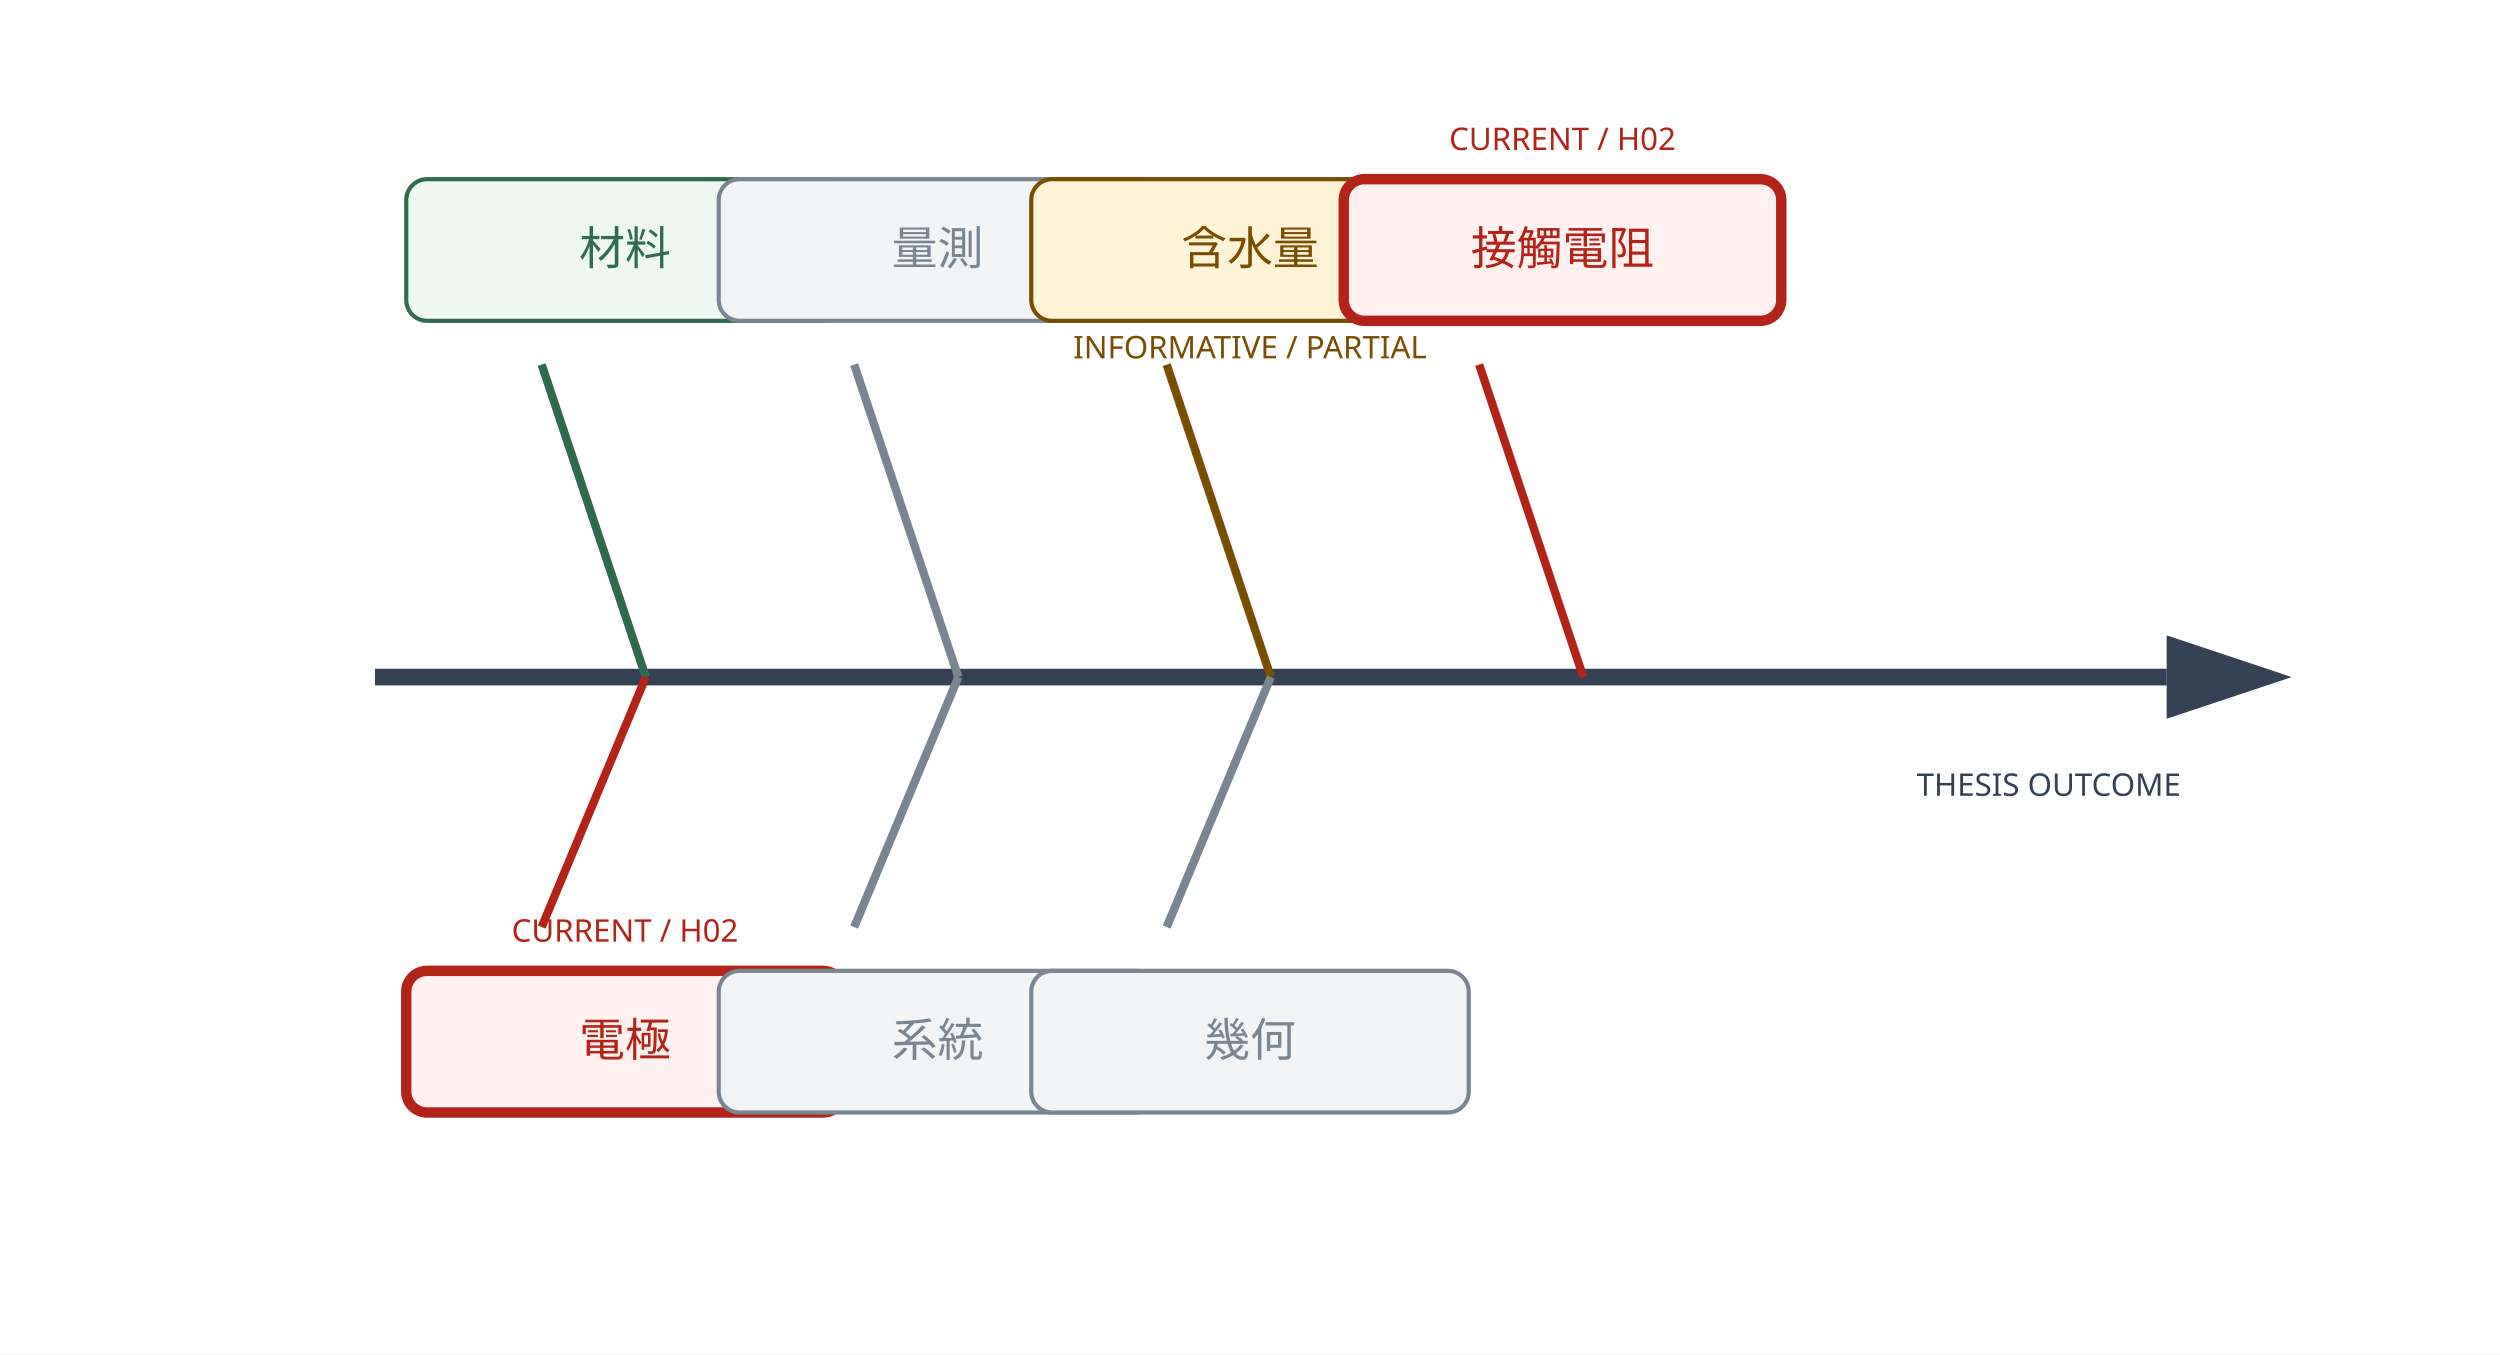
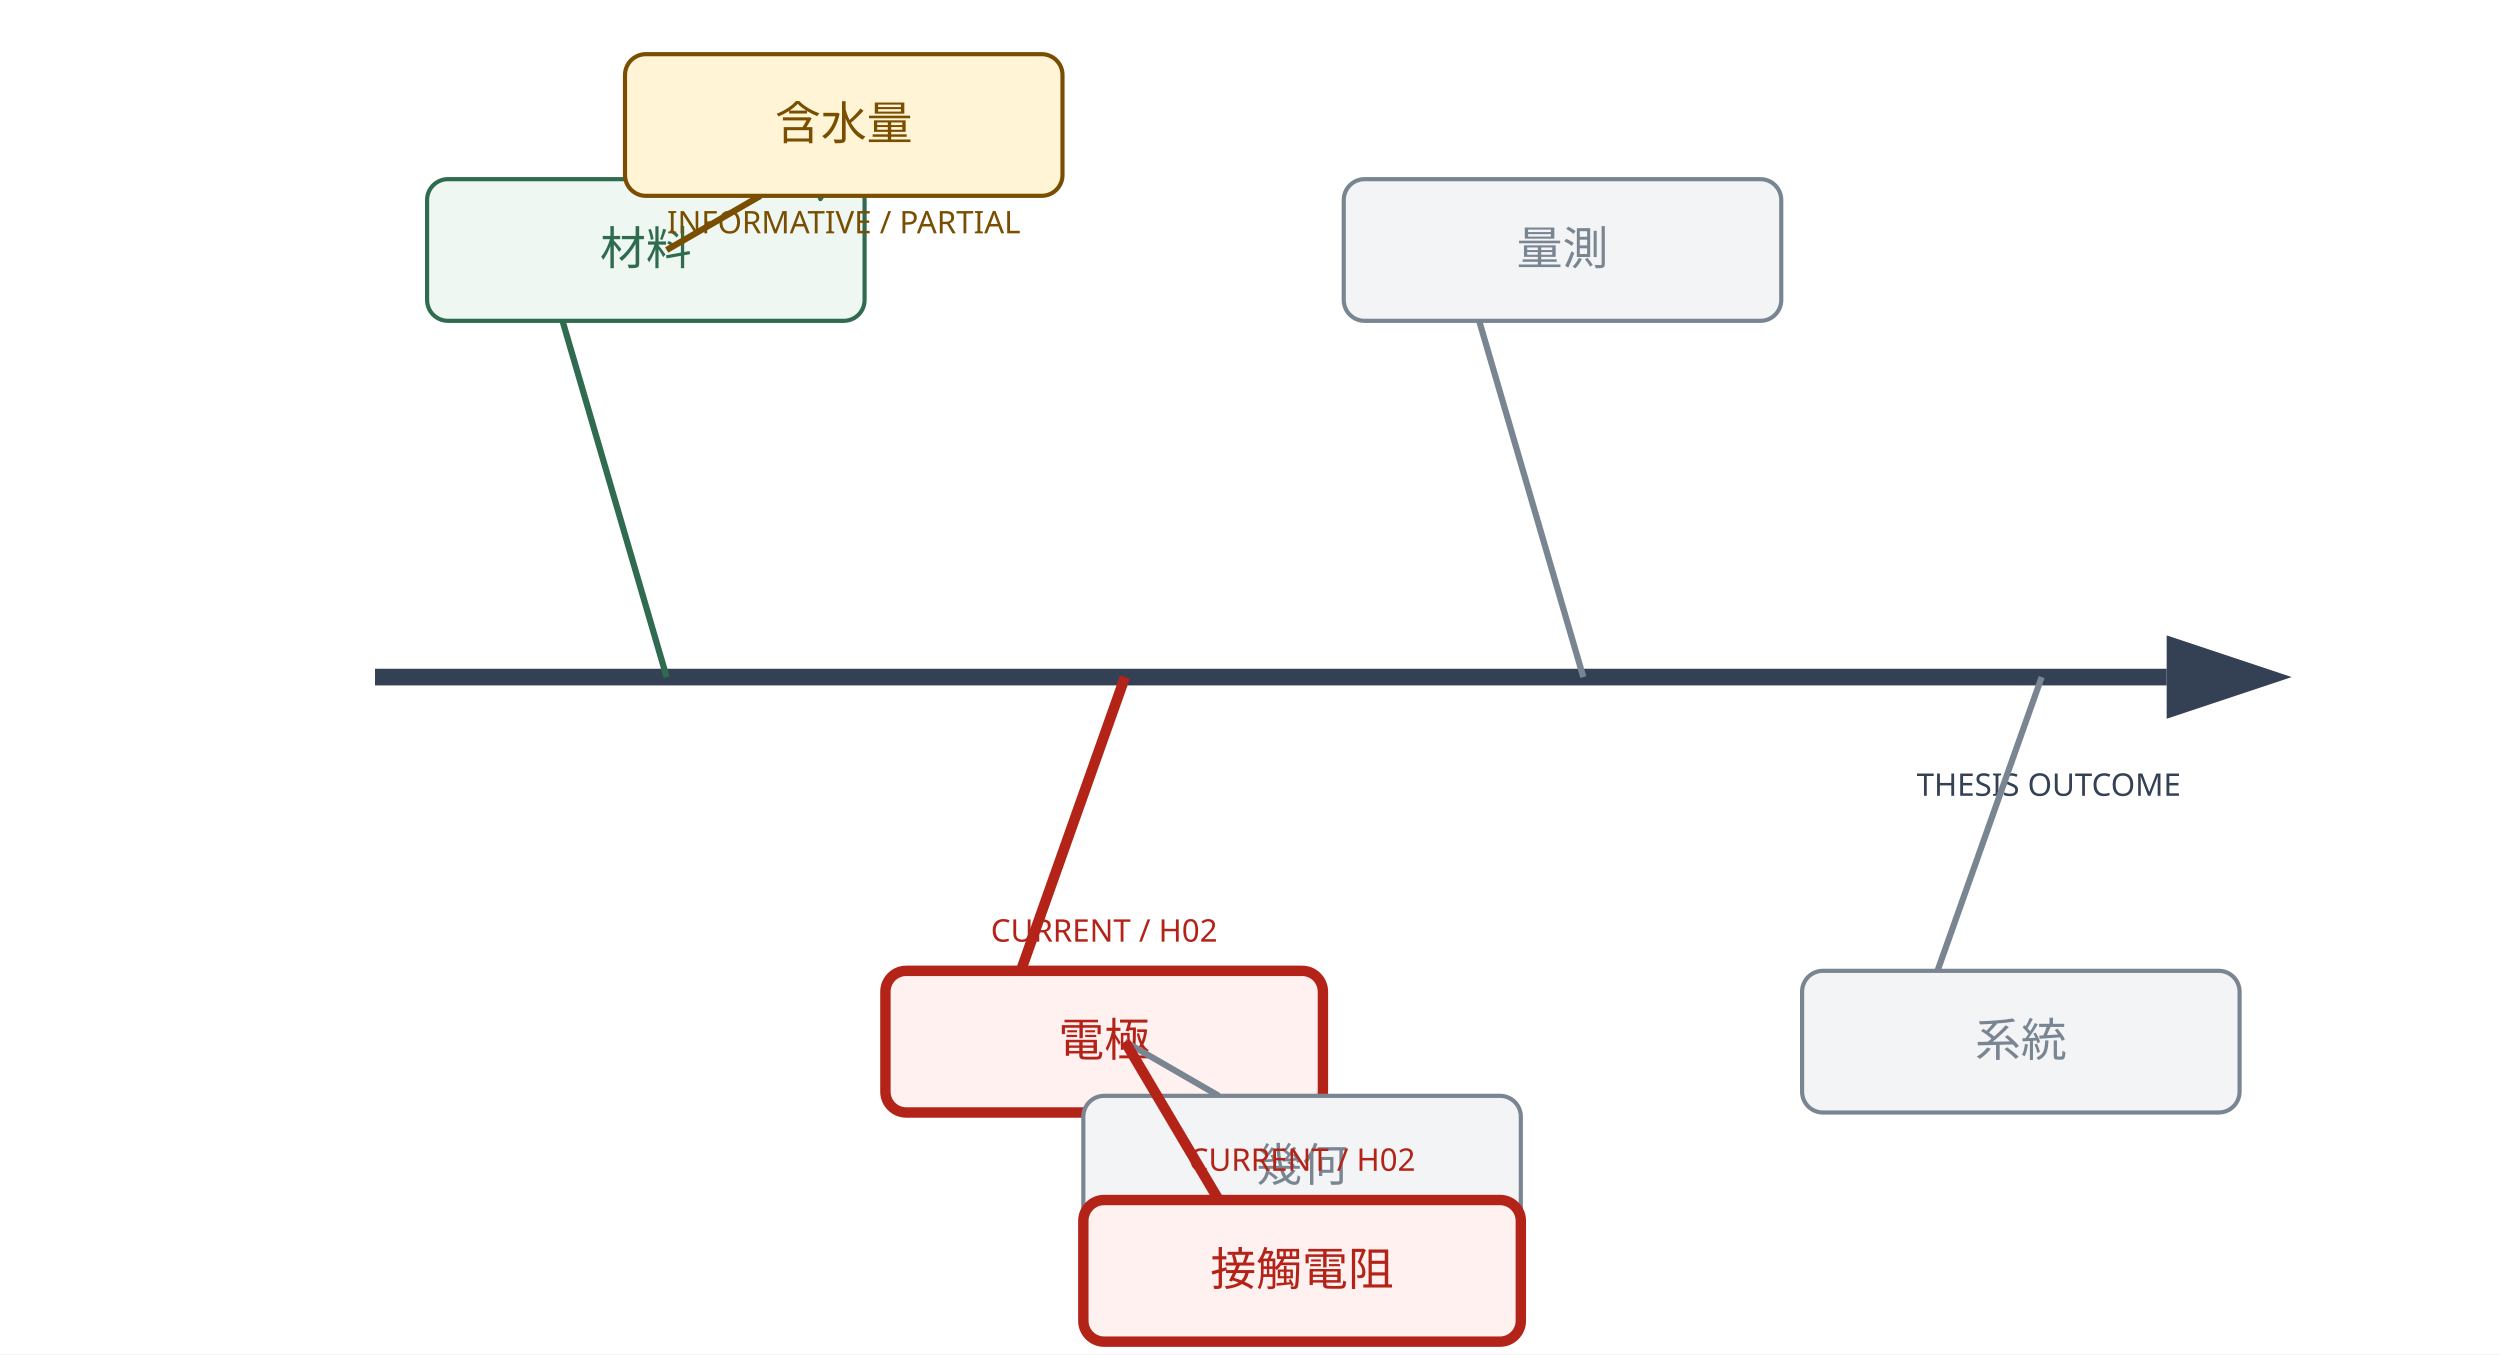
<svg xmlns="http://www.w3.org/2000/svg" width="1200" height="650" viewBox="0 0 1200 650">
  <rect width="1200" height="650" fill="white" />
  <style>text{font-family:sans-serif}.label{font-size:22px}.small{font-size:15px}</style>
  <line x1="180" y1="325" x2="1040" y2="325" stroke="#344054" stroke-width="8" />
  <polygon points="1040,305 1100,325 1040,345" fill="#344054" />
  <text x="920" y="382" class="small" fill="#344054">THESIS OUTCOME</text>
-   <line x1="310" y1="325" x2="260" y2="175" stroke="#2f6b4f" stroke-width="4" />
-   <g id="FB-MATERIAL" data-branch-id="FB-MATERIAL" data-status="completed">
-     <rect x="195" y="86" width="210" height="68" rx="10" fill="#eef7f1" stroke="#2f6b4f" stroke-width="2" />
-     <text x="300" y="127" text-anchor="middle" class="label" fill="#2f6b4f">材料</text>
+   <line x1="320.0" y1="325.0" x2="270.0" y2="154.0" stroke="#2f6b4f" stroke-width="3" data-parent-ref="spine" />
+   <g id="FB-MATERIAL" data-branch-id="FB-MATERIAL" data-parent-ref="spine" data-status="completed" data-position="270.0,120.0">
+     <rect x="205.0" y="86.0" width="210" height="68" rx="10" fill="#eef7f1" stroke="#2f6b4f" stroke-width="2" />
+     <text x="310.0" y="127.0" text-anchor="middle" class="label" fill="#2f6b4f">材料</text>
  </g>
-   <text x="380" y="98" class="small" fill="#2f6b4f">✓</text>
-   <line x1="310" y1="325" x2="260" y2="445" stroke="#b42318" stroke-width="4" />
-   <g id="FB-ELECTRODE" data-branch-id="FB-ELECTRODE" data-status="current">
-     <rect x="195" y="466" width="210" height="68" rx="10" fill="#fff1f0" stroke="#b42318" stroke-width="5" />
-     <text x="300" y="507" text-anchor="middle" class="label" fill="#b42318">電極</text>
+   <text x="390.0" y="98.0" class="small" fill="#2f6b4f">✓</text>
+   <line x1="320.0" y1="120.0" x2="365.0" y2="94.0" stroke="#7a4e00" stroke-width="3" data-parent-ref="FB-MATERIAL" />
+   <g id="FB-MATERIAL-HYDRATION" data-branch-id="FB-MATERIAL-HYDRATION" data-parent-ref="FB-MATERIAL" data-status="partial" data-position="365.0,60.0">
+     <rect x="300.0" y="26.0" width="210" height="68" rx="10" fill="#fff5d6" stroke="#7a4e00" stroke-width="2" />
+     <text x="405.0" y="67.0" text-anchor="middle" class="label" fill="#7a4e00">含水量</text>
  </g>
-   <text x="300" y="452" text-anchor="middle" class="small" fill="#b42318">CURRENT / H02</text>
-   <line x1="460" y1="325" x2="410" y2="175" stroke="#7a8592" stroke-width="4" />
-   <g id="FB-MEASUREMENT" data-branch-id="FB-MEASUREMENT" data-status="future">
-     <rect x="345" y="86" width="210" height="68" rx="10" fill="#f2f4f6" stroke="#7a8592" stroke-width="2" />
-     <text x="450" y="127" text-anchor="middle" class="label" fill="#7a8592">量測</text>
+   <text x="405.0" y="112.0" text-anchor="middle" class="small" fill="#7a4e00">INFORMATIVE / PARTIAL</text>
+   <line x1="540.0" y1="325.0" x2="490.0" y2="466.0" stroke="#b42318" stroke-width="5" data-parent-ref="spine" />
+   <g id="FB-ELECTRODE" data-branch-id="FB-ELECTRODE" data-parent-ref="spine" data-status="current" data-position="490.0,500.0">
+     <rect x="425.0" y="466.0" width="210" height="68" rx="10" fill="#fff1f0" stroke="#b42318" stroke-width="5" />
+     <text x="530.0" y="507.0" text-anchor="middle" class="label" fill="#b42318">電極</text>
  </g>
-   <line x1="460" y1="325" x2="410" y2="445" stroke="#7a8592" stroke-width="4" />
-   <g id="FB-SYSTEM" data-branch-id="FB-SYSTEM" data-status="future">
-     <rect x="345" y="466" width="210" height="68" rx="10" fill="#f2f4f6" stroke="#7a8592" stroke-width="2" />
-     <text x="450" y="507" text-anchor="middle" class="label" fill="#7a8592">系統</text>
+   <text x="530.0" y="452.0" text-anchor="middle" class="small" fill="#b42318">CURRENT / H02</text>
+   <line x1="540.0" y1="500.0" x2="585.0" y2="526.0" stroke="#7a8592" stroke-width="3" data-parent-ref="FB-ELECTRODE" />
+   <g id="FB-ELECTRODE-GEOMETRY" data-branch-id="FB-ELECTRODE-GEOMETRY" data-parent-ref="FB-ELECTRODE" data-status="future" data-position="585.0,560.0">
+     <rect x="520.0" y="526.0" width="210" height="68" rx="10" fill="#f2f4f6" stroke="#7a8592" stroke-width="2" />
+     <text x="625.0" y="567.0" text-anchor="middle" class="label" fill="#7a8592">幾何</text>
  </g>
-   <line x1="610" y1="325" x2="560" y2="175" stroke="#7a4e00" stroke-width="4" />
-   <g id="FB-MATERIAL-HYDRATION" data-branch-id="FB-MATERIAL-HYDRATION" data-status="partial">
-     <rect x="495" y="86" width="210" height="68" rx="10" fill="#fff5d6" stroke="#7a4e00" stroke-width="2" />
-     <text x="600" y="127" text-anchor="middle" class="label" fill="#7a4e00">含水量</text>
+   <line x1="540.0" y1="500.0" x2="585.0" y2="576.0" stroke="#b42318" stroke-width="5" data-parent-ref="FB-ELECTRODE" />
+   <g id="FB-ELECTRODE-CONTACT" data-branch-id="FB-ELECTRODE-CONTACT" data-parent-ref="FB-ELECTRODE" data-status="current" data-position="585.0,610.0">
+     <rect x="520.0" y="576.0" width="210" height="68" rx="10" fill="#fff1f0" stroke="#b42318" stroke-width="5" />
+     <text x="625.0" y="617.0" text-anchor="middle" class="label" fill="#b42318">接觸電阻</text>
  </g>
-   <text x="600" y="172" text-anchor="middle" class="small" fill="#7a4e00">INFORMATIVE / PARTIAL</text>
-   <line x1="610" y1="325" x2="560" y2="445" stroke="#7a8592" stroke-width="4" />
-   <g id="FB-ELECTRODE-GEOMETRY" data-branch-id="FB-ELECTRODE-GEOMETRY" data-status="future">
-     <rect x="495" y="466" width="210" height="68" rx="10" fill="#f2f4f6" stroke="#7a8592" stroke-width="2" />
-     <text x="600" y="507" text-anchor="middle" class="label" fill="#7a8592">幾何</text>
+   <text x="625.0" y="562.0" text-anchor="middle" class="small" fill="#b42318">CURRENT / H02</text>
+   <line x1="760.0" y1="325.0" x2="710.0" y2="154.0" stroke="#7a8592" stroke-width="3" data-parent-ref="spine" />
+   <g id="FB-MEASUREMENT" data-branch-id="FB-MEASUREMENT" data-parent-ref="spine" data-status="future" data-position="710.0,120.0">
+     <rect x="645.0" y="86.0" width="210" height="68" rx="10" fill="#f2f4f6" stroke="#7a8592" stroke-width="2" />
+     <text x="750.0" y="127.0" text-anchor="middle" class="label" fill="#7a8592">量測</text>
  </g>
-   <line x1="760" y1="325" x2="710" y2="175" stroke="#b42318" stroke-width="4" />
-   <g id="FB-ELECTRODE-CONTACT" data-branch-id="FB-ELECTRODE-CONTACT" data-status="current">
-     <rect x="645" y="86" width="210" height="68" rx="10" fill="#fff1f0" stroke="#b42318" stroke-width="5" />
-     <text x="750" y="127" text-anchor="middle" class="label" fill="#b42318">接觸電阻</text>
+   <line x1="980.0" y1="325.0" x2="930.0" y2="466.0" stroke="#7a8592" stroke-width="3" data-parent-ref="spine" />
+   <g id="FB-SYSTEM" data-branch-id="FB-SYSTEM" data-parent-ref="spine" data-status="future" data-position="930.0,500.0">
+     <rect x="865.0" y="466.0" width="210" height="68" rx="10" fill="#f2f4f6" stroke="#7a8592" stroke-width="2" />
+     <text x="970.0" y="507.0" text-anchor="middle" class="label" fill="#7a8592">系統</text>
  </g>
-   <text x="750" y="72" text-anchor="middle" class="small" fill="#b42318">CURRENT / H02</text>
</svg>
